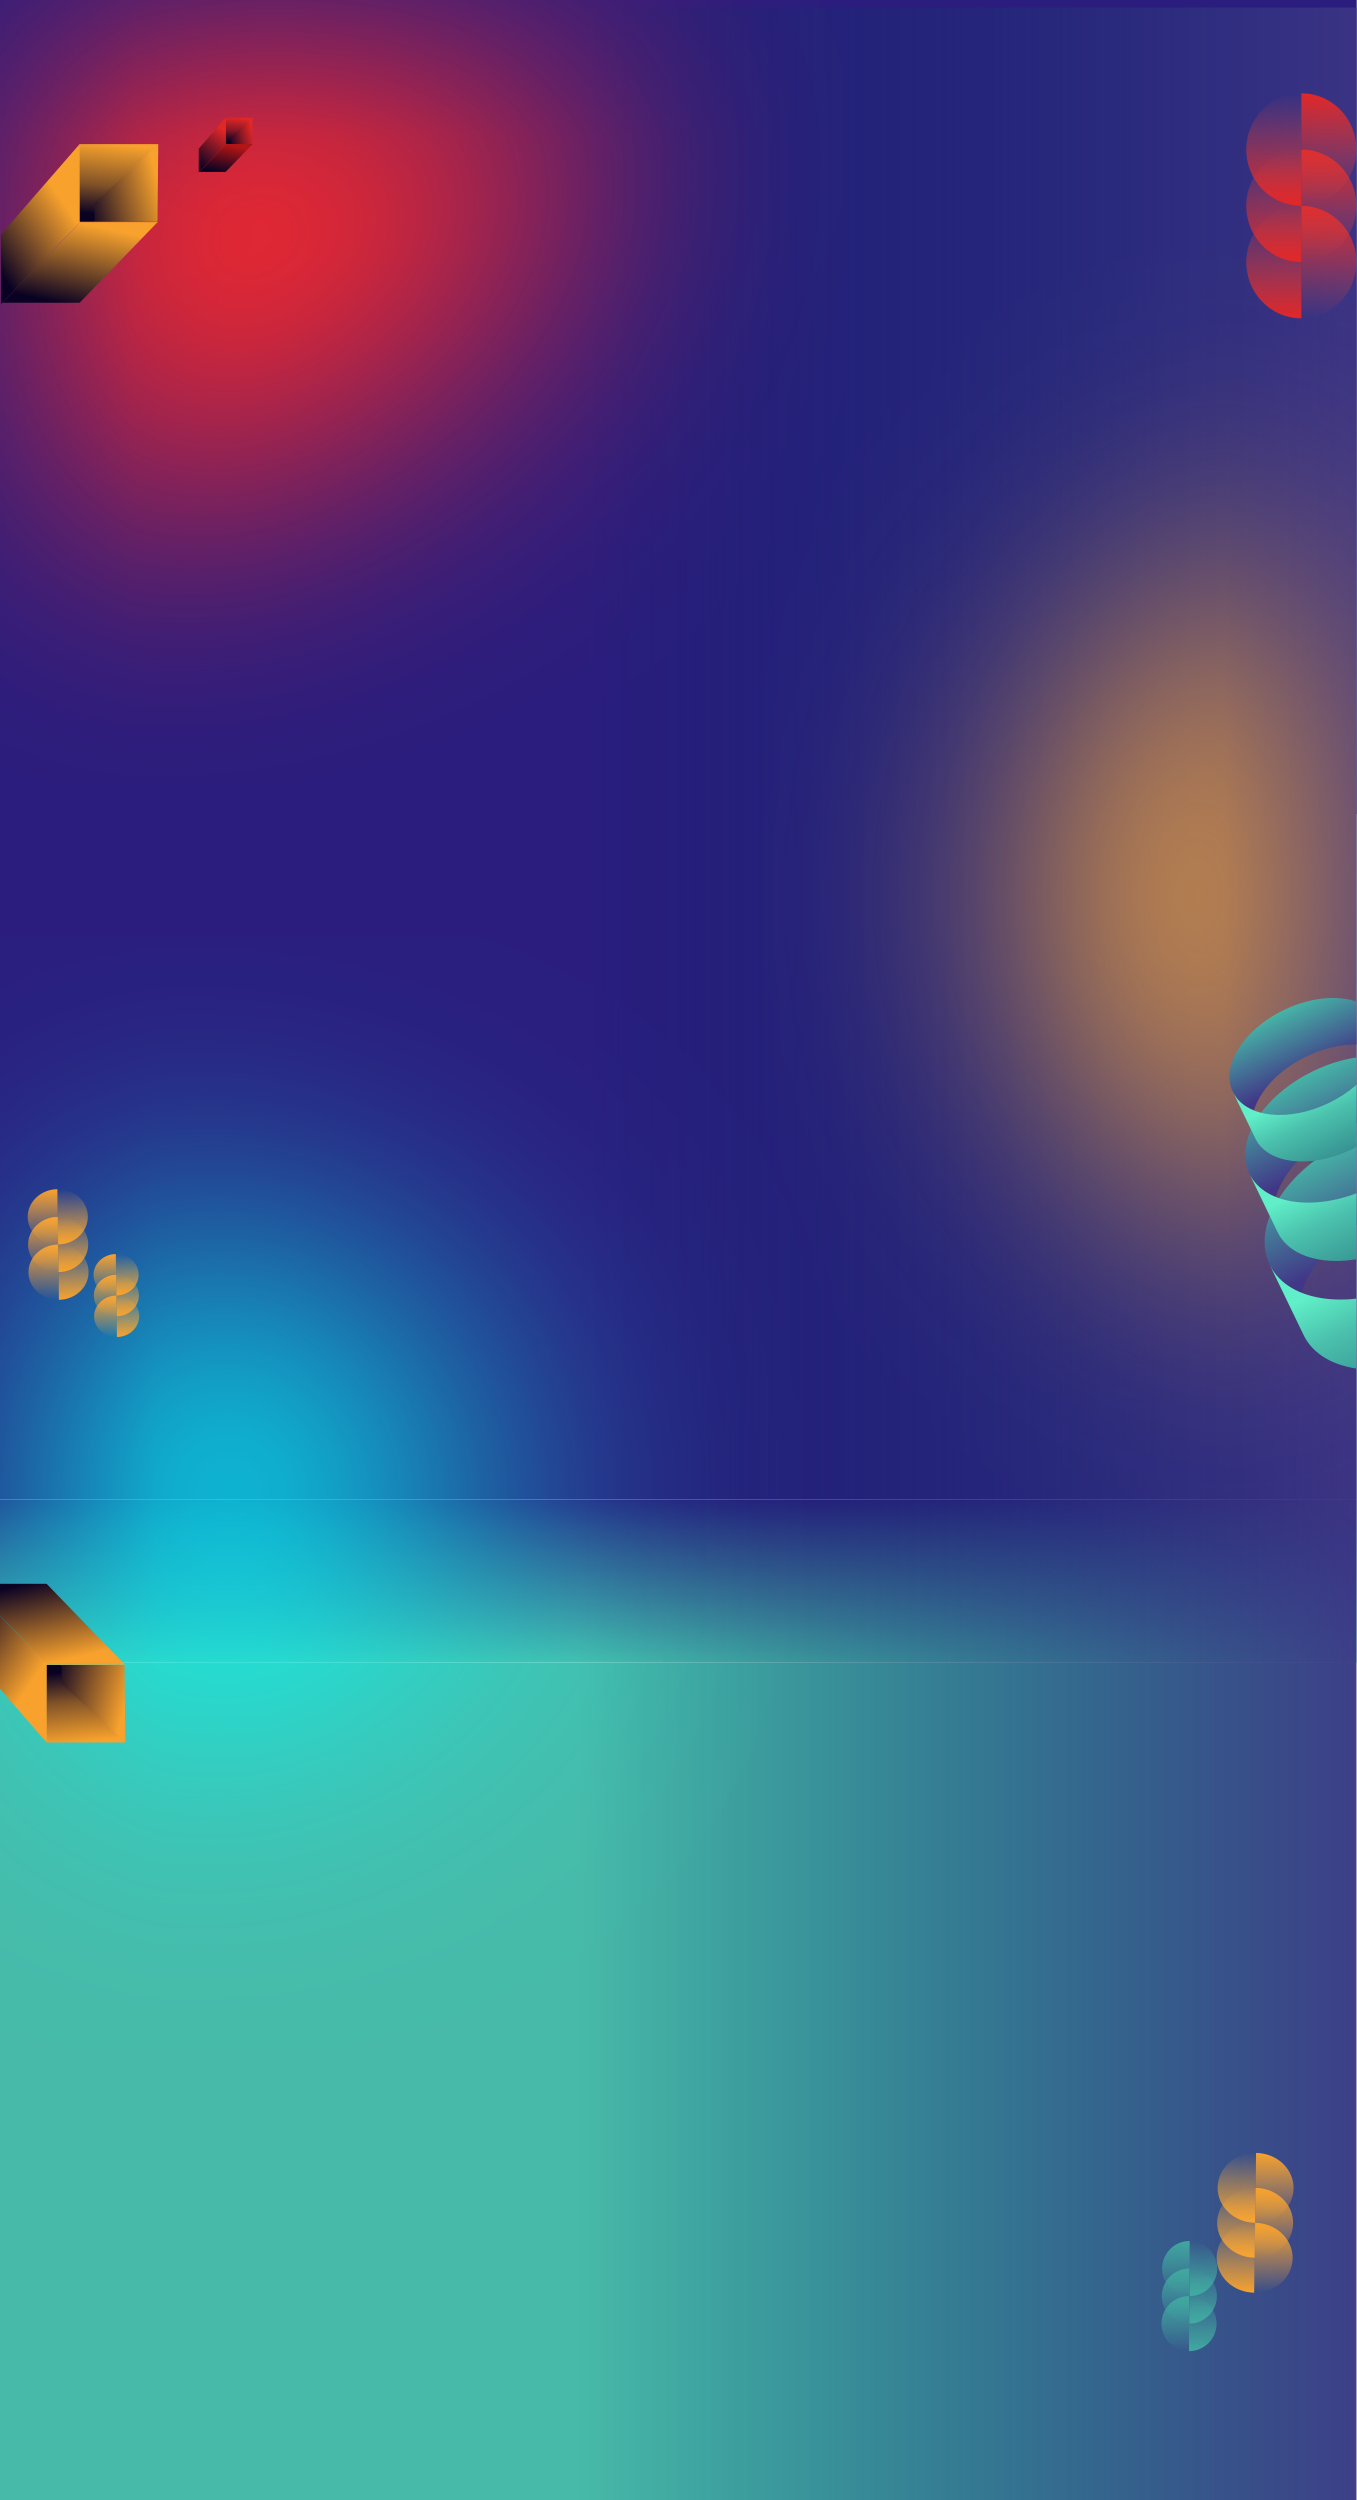
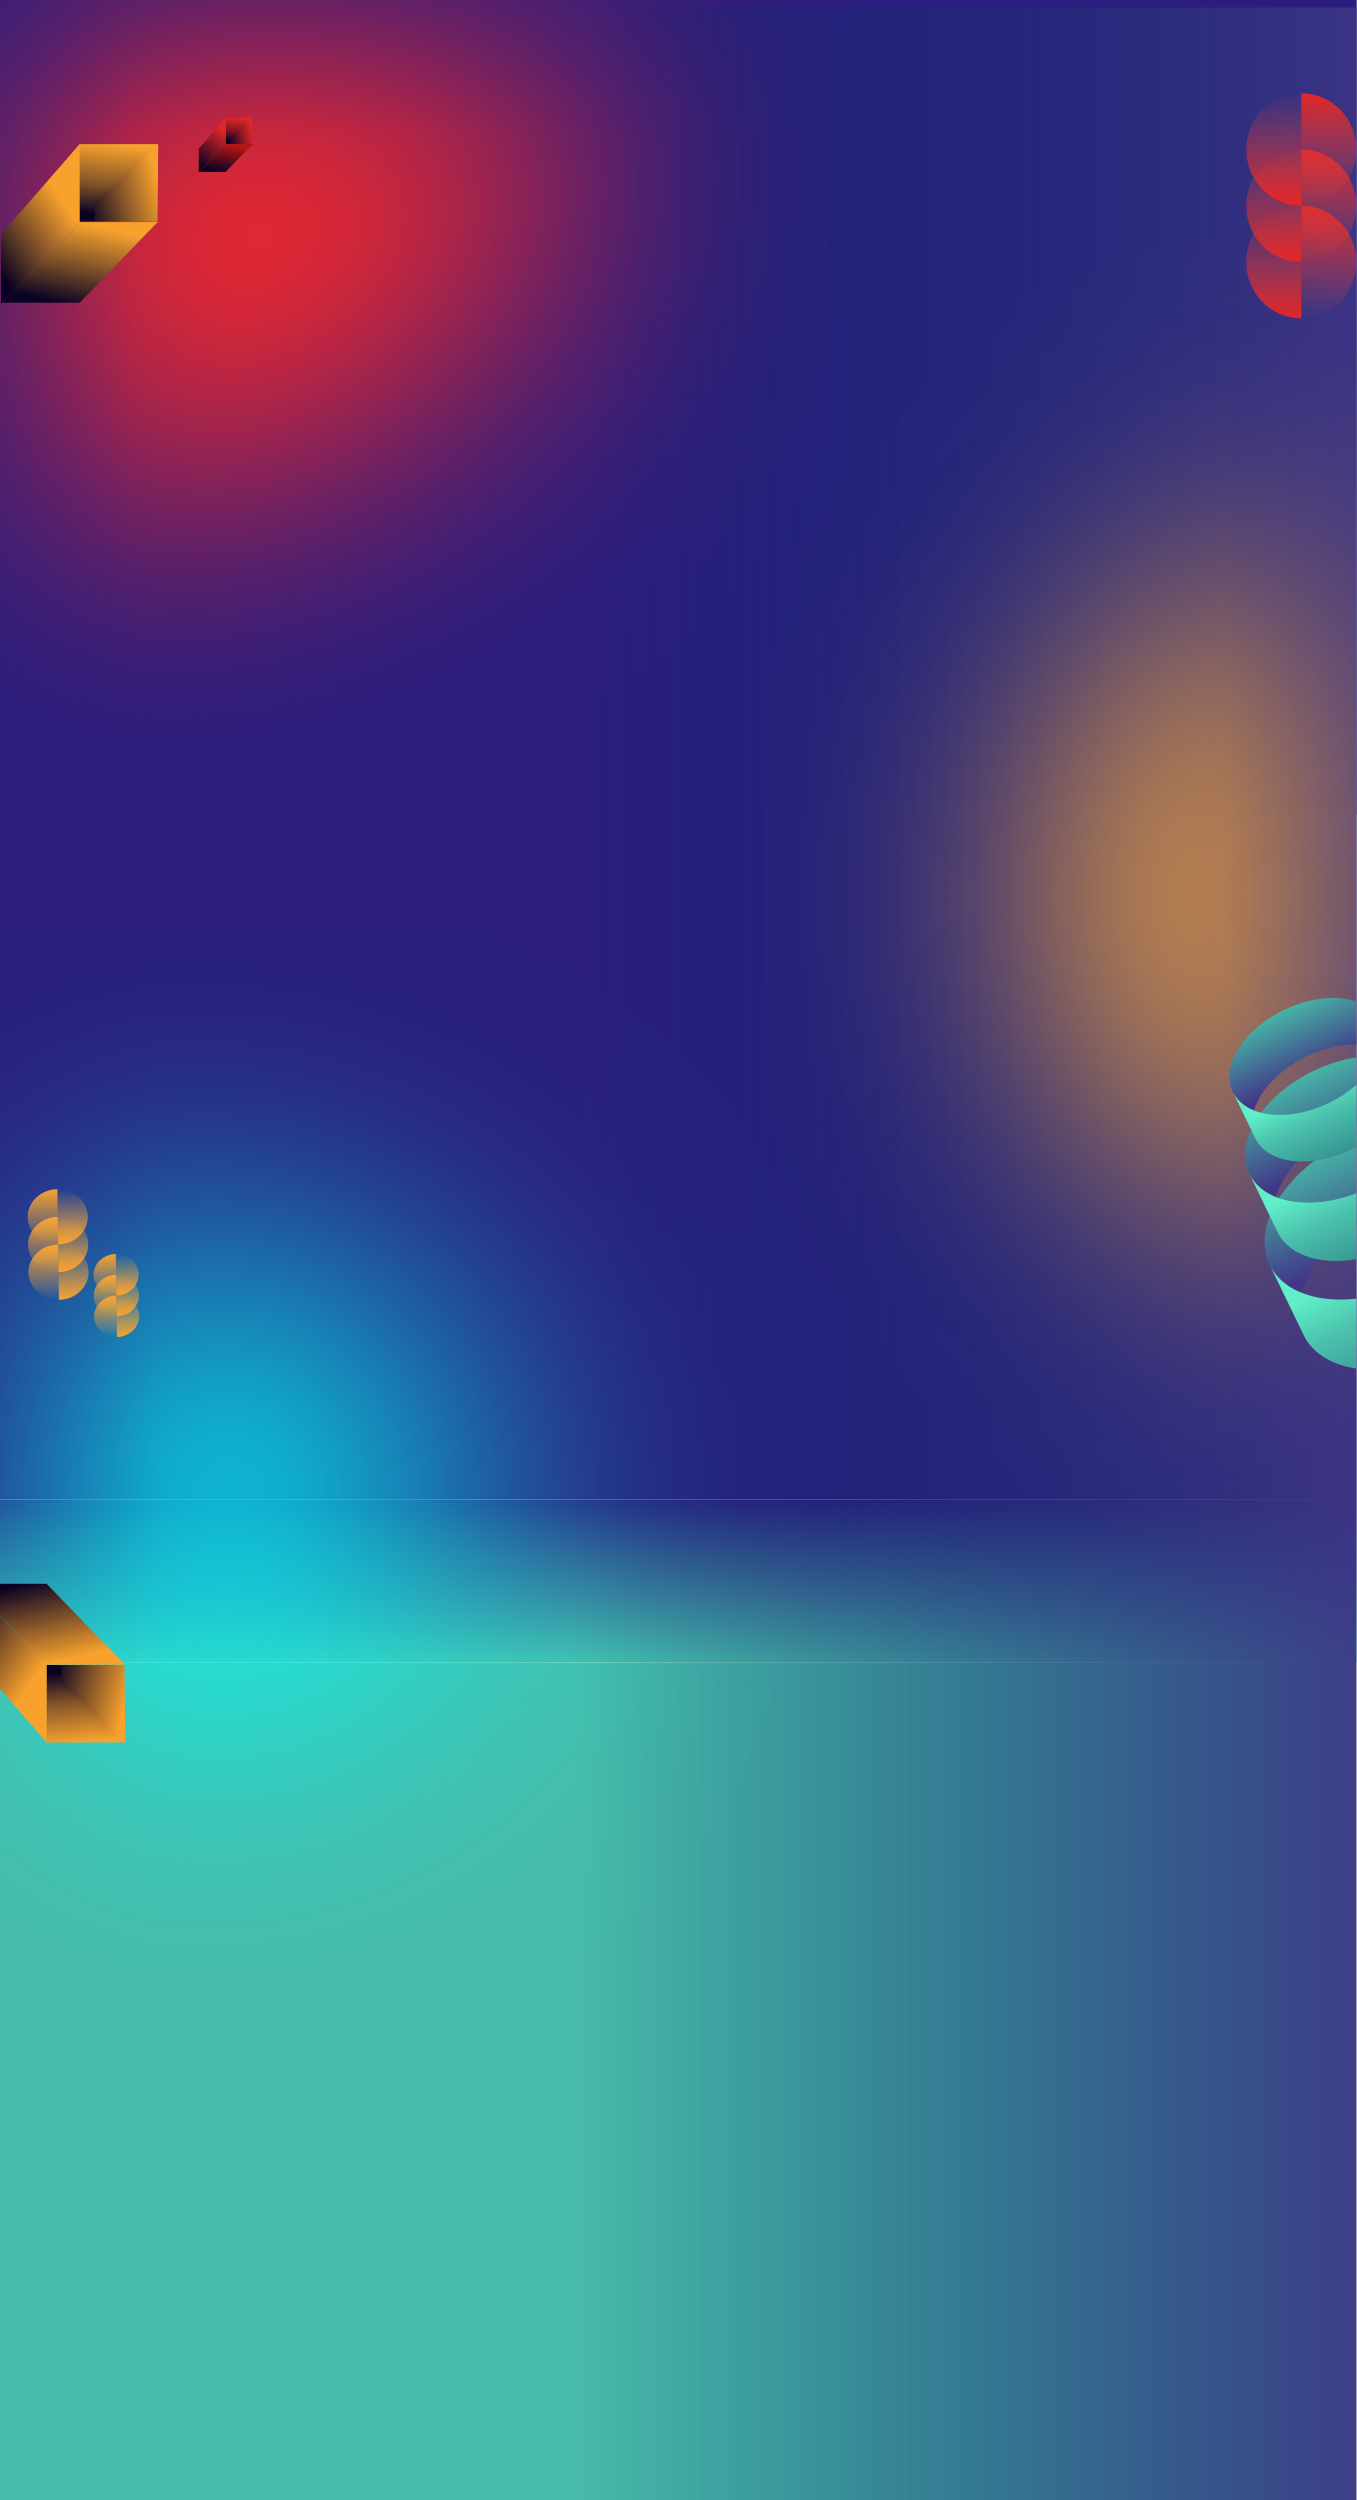
<svg xmlns="http://www.w3.org/2000/svg" width="1440" height="2654" viewBox="0 0 1440 2654" fill="none">
  <g clip-path="url(#clip0_1420_3231)">
    <rect width="1440" height="2654" fill="white" />
    <rect y="1592" width="1440" height="173" fill="url(#paint0_linear_1420_3231)" />
    <rect y="1765" width="1439" height="889" fill="#48BAA9" />
    <path d="M0 -3.8H1440V864.219H0V-3.8Z" fill="#2A1D7D" />
    <path d="M0 -7H1440V1592H0V-7Z" fill="#2A1D7D" />
    <rect y="8" width="1440" height="4148" fill="url(#paint1_linear_1420_3231)" />
    <g filter="url(#filter0_f_1420_3231)">
      <path d="M2102 949.792C2102 1179.65 1880.28 1366 1606.78 1366C1333.28 1366 1111.56 1179.65 1111.56 949.792C1111.56 719.929 1333.28 533.588 1606.78 533.588C1880.28 533.588 2102 719.929 2102 949.792Z" fill="#F8A738" />
    </g>
    <g filter="url(#filter1_f_1420_3231)">
      <ellipse cx="161.905" cy="1585.45" rx="338.319" ry="239.78" fill="#00FFFC" />
    </g>
    <g filter="url(#filter2_f_1420_3231)">
      <ellipse cx="83.853" cy="143.702" rx="513.853" ry="389.887" fill="#FA2929" />
    </g>
    <path d="M1381.5 337.999C1365.98 337.999 1351.1 331.704 1340.13 320.498C1329.16 309.293 1323 294.095 1323 278.249C1323 262.402 1329.17 247.205 1340.14 236C1351.11 224.795 1365.99 218.5 1381.5 218.5L1381.5 278.25L1381.5 337.999Z" fill="url(#paint2_linear_1420_3231)" />
    <path d="M1381.5 218.5C1397.01 218.501 1411.89 224.796 1422.86 236.001C1433.83 247.207 1440 262.404 1440 278.251C1440 294.097 1433.83 309.295 1422.86 320.5C1411.89 331.705 1397.01 337.999 1381.5 337.999L1381.5 278.25L1381.5 218.5Z" fill="url(#paint3_linear_1420_3231)" />
    <path d="M1381.5 278.25C1365.98 278.249 1351.1 271.954 1340.13 260.749C1329.16 249.543 1323 234.346 1323 218.499C1323 202.653 1329.17 187.455 1340.14 176.25C1351.11 165.045 1365.99 158.751 1381.5 158.751L1381.5 218.5L1381.5 278.25Z" fill="url(#paint4_linear_1420_3231)" />
    <path d="M1381.5 158.751C1397.01 158.751 1411.89 165.046 1422.86 176.252C1433.83 187.457 1440 202.655 1440 218.501C1440 234.348 1433.83 249.545 1422.86 260.75C1411.89 271.955 1397.01 278.25 1381.5 278.25L1381.5 218.5L1381.5 158.751Z" fill="url(#paint5_linear_1420_3231)" />
    <path d="M1381.5 218.5C1365.99 218.5 1351.11 212.205 1340.14 200.999C1329.17 189.794 1323 174.596 1323 158.75C1323 142.903 1329.17 127.706 1340.14 116.501C1351.11 105.296 1365.99 99.001 1381.5 99.001L1381.5 158.751L1381.5 218.5Z" fill="url(#paint6_linear_1420_3231)" />
    <path d="M1381.5 99.002C1397.02 99.002 1411.9 105.297 1422.87 116.503C1433.84 127.708 1440 142.906 1440 158.752C1440 174.599 1433.83 189.796 1422.86 201.001C1411.89 212.206 1397.01 218.501 1381.5 218.501L1381.5 158.751L1381.5 99.002Z" fill="url(#paint7_linear_1420_3231)" />
    <path d="M1381.67 1372.36C1366.35 1366.23 1354.46 1356.26 1347.9 1342.67C1328.02 1301.46 1364.69 1242.59 1429.8 1211.18C1494.91 1179.76 1563.81 1187.71 1583.69 1228.92C1590.25 1242.51 1590.65 1258.02 1585.92 1273.83C1554.77 1261.36 1509.43 1264.74 1465.8 1285.79C1422.16 1306.84 1391.3 1340.23 1381.67 1372.36Z" fill="url(#paint8_linear_1420_3231)" />
    <path d="M1501.79 1360.41C1436.68 1391.82 1367.78 1383.87 1347.9 1342.67L1383.9 1417.28C1403.78 1458.49 1472.68 1466.43 1537.79 1435.02C1602.9 1403.61 1639.57 1344.74 1619.69 1303.53L1583.69 1228.92C1603.57 1270.12 1566.9 1328.99 1501.79 1360.41Z" fill="url(#paint9_linear_1420_3231)" />
    <path d="M1354.39 1270.71C1341.68 1265.62 1331.81 1257.35 1326.37 1246.07C1309.88 1211.88 1340.3 1163.03 1394.33 1136.96C1448.36 1110.9 1505.53 1117.49 1522.03 1151.68C1527.47 1162.96 1527.8 1175.83 1523.87 1188.95C1498.03 1178.61 1460.41 1181.41 1424.2 1198.88C1387.99 1216.34 1362.38 1244.05 1354.39 1270.71Z" fill="url(#paint10_linear_1420_3231)" />
    <path d="M1454.07 1260.79C1400.04 1286.85 1342.87 1280.26 1326.37 1246.07L1356.24 1307.98C1372.74 1342.18 1429.91 1348.77 1483.94 1322.7C1537.97 1296.64 1568.39 1247.79 1551.9 1213.59L1522.03 1151.68C1538.52 1185.87 1508.1 1234.72 1454.07 1260.79Z" fill="url(#paint11_linear_1420_3231)" />
    <path d="M1331.16 1178.85C1321.02 1174.79 1313.15 1168.19 1308.81 1159.19C1295.65 1131.91 1319.92 1092.95 1363.02 1072.15C1406.12 1051.36 1451.73 1056.62 1464.89 1083.9C1469.23 1092.89 1469.5 1103.16 1466.36 1113.63C1445.75 1105.37 1415.73 1107.61 1386.85 1121.54C1357.96 1135.48 1337.53 1157.58 1331.16 1178.85Z" fill="url(#paint12_linear_1420_3231)" />
    <path d="M1410.67 1170.93C1367.57 1191.73 1321.97 1186.47 1308.81 1159.19L1332.64 1208.58C1345.79 1235.86 1391.4 1241.12 1434.5 1220.32C1477.6 1199.53 1501.87 1160.56 1488.71 1133.29L1464.89 1083.9C1478.05 1111.17 1453.77 1150.14 1410.67 1170.93Z" fill="url(#paint13_linear_1420_3231)" />
    <path d="M239.523 125L210.999 157.803V183L239.523 153.525V125Z" fill="url(#paint14_linear_1420_3231)" />
    <path d="M267.574 153.524H239.525L211.476 182.524H239.525L267.574 153.524Z" fill="url(#paint15_linear_1420_3231)" />
    <path d="M239.381 125H268.049L244.828 153.095H239.381V125Z" fill="url(#paint16_linear_1420_3231)" />
    <path d="M268.049 125L267.762 153.095H244.971V146.358L268.049 125Z" fill="url(#paint17_linear_1420_3231)" />
    <path d="M267.762 153.382H239.38" stroke="url(#paint18_linear_1420_3231)" />
    <path d="M239.381 154.476V125.951" stroke="url(#paint19_linear_1420_3231)" />
    <path d="M84.502 153L0.999 249.028V322.789L84.502 236.503V153Z" fill="url(#paint20_linear_1420_3231)" />
    <path d="M166.613 236.503H84.502L2.391 321.398H84.502L166.613 236.503Z" fill="url(#paint21_linear_1420_3231)" />
    <path d="M84.083 153H168.006L100.029 235.244H84.083V153Z" fill="url(#paint22_linear_1420_3231)" />
    <path d="M168.006 153L167.167 235.244H100.448V215.522L168.006 153Z" fill="url(#paint23_linear_1420_3231)" />
    <path d="M167.166 236.084H84.083" stroke="url(#paint24_linear_1420_3231)" />
    <path d="M84.084 239.286V155.012" stroke="url(#paint25_linear_1420_3231)" />
    <path d="M49.502 1849.79L-34.001 1753.76V1680L49.502 1766.29V1849.79Z" fill="url(#paint26_linear_1420_3231)" />
    <path d="M131.613 1766.29H49.502L-32.609 1681.39H49.502L131.613 1766.29Z" fill="url(#paint27_linear_1420_3231)" />
    <path d="M49.083 1849.79H133.006L65.028 1767.55H49.083V1849.79Z" fill="url(#paint28_linear_1420_3231)" />
    <path d="M133.006 1849.79L132.167 1767.55H65.448V1787.27L133.006 1849.79Z" fill="url(#paint29_linear_1420_3231)" />
    <path d="M132.166 1766.71H49.083" stroke="url(#paint30_linear_1420_3231)" />
    <path d="M49.084 1763.5L49.084 1847.78" stroke="url(#paint31_linear_1420_3231)" />
    <path d="M62.517 1379.88C70.984 1379.76 79.062 1376.56 84.975 1370.98C90.888 1365.39 94.152 1357.87 94.047 1350.09C93.943 1342.3 90.48 1334.88 84.419 1329.45C78.358 1324.02 70.197 1321.04 61.73 1321.15L62.124 1350.52L62.517 1379.88Z" fill="url(#paint32_linear_1420_3231)" />
    <path d="M61.731 1321.15C53.264 1321.27 45.186 1324.47 39.273 1330.06C33.36 1335.64 30.096 1343.16 30.201 1350.94C30.305 1358.73 33.768 1366.15 39.829 1371.58C45.89 1377.01 54.051 1379.99 62.518 1379.88L62.124 1350.52L61.731 1321.15Z" fill="url(#paint33_linear_1420_3231)" />
    <path d="M62.115 1350.52C70.582 1350.4 78.66 1347.2 84.573 1341.61C90.486 1336.03 93.749 1328.51 93.645 1320.73C93.541 1312.94 90.077 1305.51 84.017 1300.09C77.956 1294.66 69.795 1291.68 61.328 1291.79L61.721 1321.15L62.115 1350.52Z" fill="url(#paint34_linear_1420_3231)" />
    <path d="M61.328 1291.79C52.862 1291.9 44.783 1295.11 38.87 1300.69C32.957 1306.28 29.694 1313.79 29.798 1321.58C29.903 1329.37 33.366 1336.79 39.427 1342.22C45.487 1347.64 53.649 1350.63 62.115 1350.52L61.722 1321.15L61.328 1291.79Z" fill="url(#paint35_linear_1420_3231)" />
    <path d="M61.711 1321.15C70.177 1321.04 78.256 1317.84 84.169 1312.25C90.082 1306.66 93.345 1299.15 93.241 1291.36C93.136 1283.58 89.673 1276.15 83.612 1270.73C77.552 1265.3 69.39 1262.31 60.924 1262.43L61.317 1291.79L61.711 1321.15Z" fill="url(#paint36_linear_1420_3231)" />
    <path d="M60.922 1262.43C52.456 1262.54 44.377 1265.74 38.464 1271.33C32.551 1276.92 29.288 1284.43 29.392 1292.22C29.496 1300.01 32.96 1307.43 39.02 1312.86C45.081 1318.28 53.242 1321.27 61.709 1321.15L61.316 1291.79L60.922 1262.43Z" fill="url(#paint37_linear_1420_3231)" />
    <path d="M124.13 1419.38C130.478 1419.29 136.535 1416.89 140.969 1412.7C145.402 1408.52 147.849 1402.88 147.77 1397.04C147.692 1391.21 145.095 1385.64 140.551 1381.57C136.007 1377.5 129.888 1375.26 123.54 1375.35L123.835 1397.36L124.13 1419.38Z" fill="url(#paint38_linear_1420_3231)" />
    <path d="M123.542 1375.35C117.194 1375.44 111.137 1377.84 106.703 1382.02C102.27 1386.21 99.823 1391.85 99.902 1397.69C99.98 1403.52 102.577 1409.09 107.121 1413.16C111.665 1417.23 117.784 1419.46 124.131 1419.38L123.836 1397.36L123.542 1375.35Z" fill="url(#paint39_linear_1420_3231)" />
    <path d="M123.83 1397.36C130.178 1397.28 136.234 1394.88 140.668 1390.69C145.101 1386.5 147.548 1380.87 147.47 1375.03C147.391 1369.19 144.795 1363.62 140.251 1359.56C135.707 1355.49 129.588 1353.25 123.24 1353.34L123.535 1375.35L123.83 1397.36Z" fill="url(#paint40_linear_1420_3231)" />
    <path d="M123.239 1353.34C116.891 1353.42 110.834 1355.82 106.401 1360.01C101.967 1364.2 99.521 1369.83 99.599 1375.67C99.677 1381.51 102.274 1387.08 106.818 1391.14C111.362 1395.21 117.481 1397.45 123.829 1397.36L123.534 1375.35L123.239 1353.34Z" fill="url(#paint41_linear_1420_3231)" />
    <path d="M123.525 1375.35C129.873 1375.27 135.93 1372.86 140.363 1368.68C144.796 1364.49 147.243 1358.85 147.165 1353.01C147.087 1347.18 144.49 1341.61 139.946 1337.54C135.402 1333.47 129.283 1331.24 122.935 1331.32L123.23 1353.34L123.525 1375.35Z" fill="url(#paint42_linear_1420_3231)" />
    <path d="M122.936 1331.32C116.588 1331.41 110.531 1333.81 106.098 1338C101.665 1342.18 99.218 1347.82 99.296 1353.66C99.374 1359.49 101.971 1365.06 106.515 1369.13C111.059 1373.2 117.178 1375.44 123.526 1375.35L123.231 1353.34L122.936 1331.32Z" fill="url(#paint43_linear_1420_3231)" />
    <g filter="url(#filter3_f_1420_3231)">
      <ellipse cx="325" cy="3378.1" rx="511" ry="405.082" fill="#FA2929" />
    </g>
    <g filter="url(#filter4_f_1420_3231)">
      <ellipse cx="1300.5" cy="3360.37" rx="618.5" ry="508.376" fill="#F8A738" />
    </g>
-     <path d="M1262.95 2437.5C1270.7 2437.5 1278.14 2434.42 1283.63 2428.93C1289.12 2423.45 1292.2 2416.01 1292.2 2408.25C1292.2 2400.49 1289.12 2393.05 1283.63 2387.57C1278.14 2382.08 1270.7 2379 1262.95 2379L1262.95 2408.25V2437.5Z" fill="url(#paint44_linear_1420_3231)" />
-     <path d="M1262.95 2379C1255.19 2379 1247.75 2382.08 1242.26 2387.57C1236.78 2393.05 1233.7 2400.49 1233.7 2408.25C1233.7 2416.01 1236.78 2423.45 1242.26 2428.93C1247.75 2434.42 1255.19 2437.5 1262.95 2437.5L1262.95 2408.25V2379Z" fill="url(#paint45_linear_1420_3231)" />
-     <path d="M1262.6 2466.75C1270.36 2466.75 1277.8 2463.67 1283.28 2458.18C1288.77 2452.7 1291.85 2445.26 1291.85 2437.5C1291.85 2429.74 1288.77 2422.3 1283.28 2416.82C1277.8 2411.33 1270.36 2408.25 1262.6 2408.25L1262.6 2437.5V2466.75Z" fill="url(#paint46_linear_1420_3231)" />
-     <path d="M1262.6 2408.25C1254.84 2408.25 1247.4 2411.33 1241.91 2416.82C1236.43 2422.3 1233.35 2429.74 1233.35 2437.5C1233.35 2445.26 1236.43 2452.7 1241.91 2458.18C1247.4 2463.67 1254.84 2466.75 1262.6 2466.75L1262.6 2437.5V2408.25Z" fill="url(#paint47_linear_1420_3231)" />
-     <path d="M1262.25 2496C1270.01 2496 1277.45 2492.92 1282.93 2487.43C1288.42 2481.95 1291.5 2474.51 1291.5 2466.75C1291.5 2458.99 1288.42 2451.55 1282.93 2446.07C1277.45 2440.58 1270.01 2437.5 1262.25 2437.5L1262.25 2466.75V2496Z" fill="url(#paint48_linear_1420_3231)" />
-     <path d="M1262.25 2437.5C1254.49 2437.5 1247.05 2440.58 1241.57 2446.07C1236.08 2451.55 1233 2458.99 1233 2466.75C1233 2474.51 1236.08 2481.95 1241.57 2487.43C1247.05 2492.92 1254.49 2496 1262.25 2496L1262.25 2466.75V2437.5Z" fill="url(#paint49_linear_1420_3231)" />
-     <path d="M1333.45 2285.54C1344.14 2285.68 1354.35 2289.73 1361.82 2296.79C1369.29 2303.85 1373.41 2313.34 1373.28 2323.18C1373.15 2333.02 1368.77 2342.4 1361.12 2349.25C1353.46 2356.11 1343.15 2359.88 1332.45 2359.74L1332.95 2322.64L1333.45 2285.54Z" fill="url(#paint50_linear_1420_3231)" />
-     <path d="M1332.45 2359.74C1321.76 2359.59 1311.55 2355.55 1304.08 2348.49C1296.61 2341.43 1292.49 2331.94 1292.62 2322.1C1292.75 2312.26 1297.13 2302.88 1304.78 2296.02C1312.44 2289.17 1322.75 2285.4 1333.45 2285.54L1332.95 2322.64L1332.45 2359.74Z" fill="url(#paint51_linear_1420_3231)" />
-     <path d="M1332.94 2322.64C1343.64 2322.78 1353.84 2326.83 1361.31 2333.89C1368.78 2340.94 1372.91 2350.44 1372.77 2360.28C1372.64 2370.11 1368.27 2379.49 1360.61 2386.35C1352.95 2393.2 1342.64 2396.98 1331.94 2396.83L1332.44 2359.74L1332.94 2322.64Z" fill="url(#paint52_linear_1420_3231)" />
-     <path d="M1331.94 2396.83C1321.25 2396.69 1311.04 2392.64 1303.57 2385.58C1296.1 2378.53 1291.98 2369.03 1292.11 2359.19C1292.24 2349.36 1296.62 2339.98 1304.27 2333.12C1311.93 2326.27 1322.24 2322.49 1332.94 2322.64L1332.44 2359.74L1331.94 2396.83Z" fill="url(#paint53_linear_1420_3231)" />
-     <path d="M1332.43 2359.73C1343.12 2359.88 1353.33 2363.92 1360.8 2370.98C1368.27 2378.04 1372.39 2387.53 1372.26 2397.37C1372.13 2407.21 1367.76 2416.59 1360.1 2423.45C1352.44 2430.3 1342.13 2434.07 1331.43 2433.93L1331.93 2396.83L1332.43 2359.73Z" fill="url(#paint54_linear_1420_3231)" />
-     <path d="M1331.43 2433.93C1320.74 2433.79 1310.53 2429.74 1303.06 2422.68C1295.59 2415.62 1291.46 2406.13 1291.6 2396.29C1291.73 2386.45 1296.1 2377.07 1303.76 2370.22C1311.42 2363.36 1321.73 2359.59 1332.43 2359.73L1331.93 2396.83L1331.43 2433.93Z" fill="url(#paint55_linear_1420_3231)" />
  </g>
  <defs>
    <filter id="filter0_f_1420_3231" x="811.559" y="233.588" width="1590.44" height="1432.41" filterUnits="userSpaceOnUse" color-interpolation-filters="sRGB">
      <feFlood flood-opacity="0" result="BackgroundImageFix" />
      <feBlend mode="normal" in="SourceGraphic" in2="BackgroundImageFix" result="shape" />
      <feGaussianBlur stdDeviation="150" result="effect1_foregroundBlur_1420_3231" />
    </filter>
    <filter id="filter1_f_1420_3231" x="-526.414" y="995.67" width="1376.64" height="1179.56" filterUnits="userSpaceOnUse" color-interpolation-filters="sRGB">
      <feFlood flood-opacity="0" result="BackgroundImageFix" />
      <feBlend mode="normal" in="SourceGraphic" in2="BackgroundImageFix" result="shape" />
      <feGaussianBlur stdDeviation="175" result="effect1_foregroundBlur_1420_3231" />
    </filter>
    <filter id="filter2_f_1420_3231" x="-730" y="-546.185" width="1627.71" height="1379.77" filterUnits="userSpaceOnUse" color-interpolation-filters="sRGB">
      <feFlood flood-opacity="0" result="BackgroundImageFix" />
      <feBlend mode="normal" in="SourceGraphic" in2="BackgroundImageFix" result="shape" />
      <feGaussianBlur stdDeviation="150" result="effect1_foregroundBlur_1420_3231" />
    </filter>
    <filter id="filter3_f_1420_3231" x="-686" y="2473.02" width="2022" height="1810.16" filterUnits="userSpaceOnUse" color-interpolation-filters="sRGB">
      <feFlood flood-opacity="0" result="BackgroundImageFix" />
      <feBlend mode="normal" in="SourceGraphic" in2="BackgroundImageFix" result="shape" />
      <feGaussianBlur stdDeviation="250" result="effect1_foregroundBlur_1420_3231" />
    </filter>
    <filter id="filter4_f_1420_3231" x="82" y="2252" width="2437" height="2216.75" filterUnits="userSpaceOnUse" color-interpolation-filters="sRGB">
      <feFlood flood-opacity="0" result="BackgroundImageFix" />
      <feBlend mode="normal" in="SourceGraphic" in2="BackgroundImageFix" result="shape" />
      <feGaussianBlur stdDeviation="300" result="effect1_foregroundBlur_1420_3231" />
    </filter>
    <linearGradient id="paint0_linear_1420_3231" x1="720" y1="1592" x2="720" y2="1765" gradientUnits="userSpaceOnUse">
      <stop stop-color="#2A1D7D" />
      <stop offset="1" stop-color="#48BAA9" />
    </linearGradient>
    <linearGradient id="paint1_linear_1420_3231" x1="614.4" y1="2082" x2="1507.2" y2="2082" gradientUnits="userSpaceOnUse">
      <stop stop-color="#00296B" stop-opacity="0" />
      <stop offset="1" stop-color="#413687" />
    </linearGradient>
    <linearGradient id="paint2_linear_1420_3231" x1="1381.5" y1="218.5" x2="1381.5" y2="337.999" gradientUnits="userSpaceOnUse">
      <stop stop-color="#D44747" stop-opacity="0" />
      <stop offset="1" stop-color="#E22727" />
    </linearGradient>
    <linearGradient id="paint3_linear_1420_3231" x1="1381.5" y1="337.999" x2="1381.5" y2="218.5" gradientUnits="userSpaceOnUse">
      <stop stop-color="#D44747" stop-opacity="0" />
      <stop offset="1" stop-color="#E22727" />
    </linearGradient>
    <linearGradient id="paint4_linear_1420_3231" x1="1381.5" y1="158.751" x2="1381.5" y2="278.25" gradientUnits="userSpaceOnUse">
      <stop stop-color="#D44747" stop-opacity="0" />
      <stop offset="1" stop-color="#E22727" />
    </linearGradient>
    <linearGradient id="paint5_linear_1420_3231" x1="1381.5" y1="278.25" x2="1381.5" y2="158.751" gradientUnits="userSpaceOnUse">
      <stop stop-color="#D44747" stop-opacity="0" />
      <stop offset="1" stop-color="#E22727" />
    </linearGradient>
    <linearGradient id="paint6_linear_1420_3231" x1="1381.5" y1="99.001" x2="1381.5" y2="218.5" gradientUnits="userSpaceOnUse">
      <stop stop-color="#D44747" stop-opacity="0" />
      <stop offset="1" stop-color="#E22727" />
    </linearGradient>
    <linearGradient id="paint7_linear_1420_3231" x1="1381.5" y1="218.501" x2="1381.5" y2="99.002" gradientUnits="userSpaceOnUse">
      <stop stop-color="#D44747" stop-opacity="0" />
      <stop offset="1" stop-color="#E22727" />
    </linearGradient>
    <linearGradient id="paint8_linear_1420_3231" x1="1429.8" y1="1211.18" x2="1479.29" y2="1313.77" gradientUnits="userSpaceOnUse">
      <stop stop-color="#46B4A6" />
      <stop offset="1" stop-color="#413687" />
    </linearGradient>
    <linearGradient id="paint9_linear_1420_3231" x1="1486.79" y1="1329.32" x2="1537.79" y2="1435.02" gradientUnits="userSpaceOnUse">
      <stop stop-color="#60EFC8" />
      <stop offset="0.42" stop-color="#4BC1AD" />
      <stop offset="1" stop-color="#379392" />
    </linearGradient>
    <linearGradient id="paint10_linear_1420_3231" x1="1394.33" y1="1136.96" x2="1435.4" y2="1222.09" gradientUnits="userSpaceOnUse">
      <stop stop-color="#46B4A6" />
      <stop offset="1" stop-color="#413687" />
    </linearGradient>
    <linearGradient id="paint11_linear_1420_3231" x1="1441.62" y1="1234.99" x2="1483.94" y2="1322.7" gradientUnits="userSpaceOnUse">
      <stop stop-color="#60EFC8" />
      <stop offset="0.42" stop-color="#4BC1AD" />
      <stop offset="1" stop-color="#379392" />
    </linearGradient>
    <linearGradient id="paint12_linear_1420_3231" x1="1363.02" y1="1072.15" x2="1395.78" y2="1140.07" gradientUnits="userSpaceOnUse">
      <stop stop-color="#46B4A6" />
      <stop offset="1" stop-color="#413687" />
    </linearGradient>
    <linearGradient id="paint13_linear_1420_3231" x1="1400.75" y1="1150.35" x2="1434.5" y2="1220.32" gradientUnits="userSpaceOnUse">
      <stop stop-color="#60EFC8" />
      <stop offset="0.42" stop-color="#4BC1AD" />
      <stop offset="1" stop-color="#379392" />
    </linearGradient>
    <linearGradient id="paint14_linear_1420_3231" x1="239.523" y1="139.738" x2="210.999" y2="175.869" gradientUnits="userSpaceOnUse">
      <stop stop-color="#E22727" />
      <stop offset="1" stop-color="#0A0223" />
    </linearGradient>
    <linearGradient id="paint15_linear_1420_3231" x1="240" y1="153.524" x2="233.345" y2="183" gradientUnits="userSpaceOnUse">
      <stop stop-color="#B21515" />
      <stop offset="1" stop-color="#0A0223" />
    </linearGradient>
    <linearGradient id="paint16_linear_1420_3231" x1="251.278" y1="125" x2="248.51" y2="150.718" gradientUnits="userSpaceOnUse">
      <stop stop-color="#E22727" />
      <stop offset="0.529" stop-color="#871725" />
      <stop offset="1" stop-color="#0A0223" />
    </linearGradient>
    <linearGradient id="paint17_linear_1420_3231" x1="267.762" y1="137.757" x2="240.603" y2="145.419" gradientUnits="userSpaceOnUse">
      <stop stop-color="#E22727" />
      <stop offset="0.425" stop-color="#8F1925" />
      <stop offset="1" stop-color="#0A0223" />
    </linearGradient>
    <linearGradient id="paint18_linear_1420_3231" x1="268.048" y1="153.532" x2="239.524" y2="153.532" gradientUnits="userSpaceOnUse">
      <stop stop-color="#AA1416" />
      <stop offset="0.29" stop-color="#B21515" />
      <stop offset="1" stop-color="#B21515" />
    </linearGradient>
    <linearGradient id="paint19_linear_1420_3231" x1="239.532" y1="126.426" x2="239.08" y2="154.476" gradientUnits="userSpaceOnUse">
      <stop stop-color="#E22727" />
      <stop offset="0.507" stop-color="#D92627" />
      <stop offset="1" stop-color="#B21515" />
    </linearGradient>
    <linearGradient id="paint20_linear_1420_3231" x1="81.484" y1="235.497" x2="0.999" y2="290.83" gradientUnits="userSpaceOnUse">
      <stop stop-color="#F8A22D" />
      <stop offset="1" stop-color="#0A0223" />
    </linearGradient>
    <linearGradient id="paint21_linear_1420_3231" x1="85.894" y1="236.503" x2="66.41" y2="322.789" gradientUnits="userSpaceOnUse">
      <stop stop-color="#F8A22D" />
      <stop offset="1" stop-color="#0A0223" />
    </linearGradient>
    <linearGradient id="paint22_linear_1420_3231" x1="118.911" y1="153" x2="110.806" y2="228.288" gradientUnits="userSpaceOnUse">
      <stop stop-color="#F8A22D" />
      <stop offset="0.586" stop-color="#805228" />
      <stop offset="1" stop-color="#0A0223" />
    </linearGradient>
    <linearGradient id="paint23_linear_1420_3231" x1="167.167" y1="190.346" x2="87.659" y2="212.775" gradientUnits="userSpaceOnUse">
      <stop stop-color="#F8A22D" />
      <stop offset="0.529" stop-color="#7E5028" />
      <stop offset="1" stop-color="#0A0223" />
    </linearGradient>
    <linearGradient id="paint24_linear_1420_3231" x1="168.005" y1="236.235" x2="84.502" y2="236.235" gradientUnits="userSpaceOnUse">
      <stop stop-color="#F8A22D" />
      <stop offset="1" stop-color="#F8A22D" />
    </linearGradient>
    <linearGradient id="paint25_linear_1420_3231" x1="84.235" y1="157.175" x2="80.368" y2="239.127" gradientUnits="userSpaceOnUse">
      <stop stop-color="#F8A22D" />
      <stop offset="0.477" stop-color="#F19D2D" />
      <stop offset="1" stop-color="#F8A22D" />
      <stop offset="1" stop-color="#F8A22D" />
    </linearGradient>
    <linearGradient id="paint26_linear_1420_3231" x1="46.484" y1="1767.29" x2="-34.001" y2="1711.96" gradientUnits="userSpaceOnUse">
      <stop stop-color="#F8A22D" />
      <stop offset="1" stop-color="#0A0223" />
    </linearGradient>
    <linearGradient id="paint27_linear_1420_3231" x1="50.894" y1="1766.29" x2="31.41" y2="1680" gradientUnits="userSpaceOnUse">
      <stop stop-color="#F8A22D" />
      <stop offset="1" stop-color="#0A0223" />
    </linearGradient>
    <linearGradient id="paint28_linear_1420_3231" x1="83.911" y1="1849.79" x2="75.806" y2="1774.5" gradientUnits="userSpaceOnUse">
      <stop stop-color="#F8A22D" />
      <stop offset="0.586" stop-color="#805228" />
      <stop offset="1" stop-color="#0A0223" />
    </linearGradient>
    <linearGradient id="paint29_linear_1420_3231" x1="132.167" y1="1812.44" x2="52.66" y2="1790.01" gradientUnits="userSpaceOnUse">
      <stop stop-color="#F8A22D" />
      <stop offset="0.529" stop-color="#7E5028" />
      <stop offset="1" stop-color="#0A0223" />
    </linearGradient>
    <linearGradient id="paint30_linear_1420_3231" x1="133.005" y1="1766.55" x2="49.502" y2="1766.55" gradientUnits="userSpaceOnUse">
      <stop stop-color="#F8A22D" />
      <stop offset="1" stop-color="#F8A22D" />
    </linearGradient>
    <linearGradient id="paint31_linear_1420_3231" x1="49.235" y1="1845.61" x2="45.368" y2="1763.66" gradientUnits="userSpaceOnUse">
      <stop stop-color="#F8A22D" />
      <stop offset="0.477" stop-color="#F19D2D" />
      <stop offset="1" stop-color="#F8A22D" />
      <stop offset="1" stop-color="#F8A22D" />
    </linearGradient>
    <linearGradient id="paint32_linear_1420_3231" x1="61.73" y1="1321.15" x2="62.517" y2="1379.88" gradientUnits="userSpaceOnUse">
      <stop stop-color="#FBAB3D" stop-opacity="0" />
      <stop offset="1" stop-color="#F8A22D" />
    </linearGradient>
    <linearGradient id="paint33_linear_1420_3231" x1="62.518" y1="1379.88" x2="61.731" y2="1321.15" gradientUnits="userSpaceOnUse">
      <stop stop-color="#FBAB3D" stop-opacity="0" />
      <stop offset="1" stop-color="#F8A22D" />
    </linearGradient>
    <linearGradient id="paint34_linear_1420_3231" x1="61.328" y1="1291.79" x2="62.115" y2="1350.52" gradientUnits="userSpaceOnUse">
      <stop stop-color="#FBAB3D" stop-opacity="0" />
      <stop offset="1" stop-color="#F8A22D" />
    </linearGradient>
    <linearGradient id="paint35_linear_1420_3231" x1="62.115" y1="1350.52" x2="61.328" y2="1291.79" gradientUnits="userSpaceOnUse">
      <stop stop-color="#FBAB3D" stop-opacity="0" />
      <stop offset="1" stop-color="#F8A22D" />
    </linearGradient>
    <linearGradient id="paint36_linear_1420_3231" x1="60.924" y1="1262.43" x2="61.711" y2="1321.15" gradientUnits="userSpaceOnUse">
      <stop stop-color="#FBAB3D" stop-opacity="0" />
      <stop offset="1" stop-color="#F8A22D" />
    </linearGradient>
    <linearGradient id="paint37_linear_1420_3231" x1="61.709" y1="1321.15" x2="60.922" y2="1262.43" gradientUnits="userSpaceOnUse">
      <stop stop-color="#FBAB3D" stop-opacity="0" />
      <stop offset="1" stop-color="#F8A22D" />
    </linearGradient>
    <linearGradient id="paint38_linear_1420_3231" x1="123.54" y1="1375.35" x2="124.13" y2="1419.38" gradientUnits="userSpaceOnUse">
      <stop stop-color="#FBAB3D" stop-opacity="0" />
      <stop offset="1" stop-color="#F8A22D" />
    </linearGradient>
    <linearGradient id="paint39_linear_1420_3231" x1="124.131" y1="1419.38" x2="123.542" y2="1375.35" gradientUnits="userSpaceOnUse">
      <stop stop-color="#FBAB3D" stop-opacity="0" />
      <stop offset="1" stop-color="#F8A22D" />
    </linearGradient>
    <linearGradient id="paint40_linear_1420_3231" x1="123.24" y1="1353.34" x2="123.83" y2="1397.36" gradientUnits="userSpaceOnUse">
      <stop stop-color="#FBAB3D" stop-opacity="0" />
      <stop offset="1" stop-color="#F8A22D" />
    </linearGradient>
    <linearGradient id="paint41_linear_1420_3231" x1="123.829" y1="1397.36" x2="123.239" y2="1353.34" gradientUnits="userSpaceOnUse">
      <stop stop-color="#FBAB3D" stop-opacity="0" />
      <stop offset="1" stop-color="#F8A22D" />
    </linearGradient>
    <linearGradient id="paint42_linear_1420_3231" x1="122.935" y1="1331.32" x2="123.525" y2="1375.35" gradientUnits="userSpaceOnUse">
      <stop stop-color="#FBAB3D" stop-opacity="0" />
      <stop offset="1" stop-color="#F8A22D" />
    </linearGradient>
    <linearGradient id="paint43_linear_1420_3231" x1="123.526" y1="1375.35" x2="122.936" y2="1331.32" gradientUnits="userSpaceOnUse">
-       <stop stop-color="#FBAB3D" stop-opacity="0" />
-       <stop offset="1" stop-color="#F8A22D" />
-     </linearGradient>
-     <linearGradient id="paint44_linear_1420_3231" x1="1262.95" y1="2379" x2="1262.95" y2="2437.5" gradientUnits="userSpaceOnUse">
-       <stop stop-color="#45B3A5" stop-opacity="0" />
-       <stop offset="1" stop-color="#40A89F" />
-     </linearGradient>
-     <linearGradient id="paint45_linear_1420_3231" x1="1262.95" y1="2437.5" x2="1262.95" y2="2379" gradientUnits="userSpaceOnUse">
-       <stop stop-color="#45B3A5" stop-opacity="0" />
-       <stop offset="1" stop-color="#40A89F" />
-     </linearGradient>
-     <linearGradient id="paint46_linear_1420_3231" x1="1262.6" y1="2408.25" x2="1262.6" y2="2466.75" gradientUnits="userSpaceOnUse">
-       <stop stop-color="#45B3A5" stop-opacity="0" />
-       <stop offset="1" stop-color="#40A89F" />
-     </linearGradient>
-     <linearGradient id="paint47_linear_1420_3231" x1="1262.6" y1="2466.75" x2="1262.6" y2="2408.25" gradientUnits="userSpaceOnUse">
-       <stop stop-color="#45B3A5" stop-opacity="0" />
-       <stop offset="1" stop-color="#40A89F" />
-     </linearGradient>
-     <linearGradient id="paint48_linear_1420_3231" x1="1262.25" y1="2437.5" x2="1262.25" y2="2496" gradientUnits="userSpaceOnUse">
-       <stop stop-color="#45B3A5" stop-opacity="0" />
-       <stop offset="1" stop-color="#40A89F" />
-     </linearGradient>
-     <linearGradient id="paint49_linear_1420_3231" x1="1262.25" y1="2496" x2="1262.25" y2="2437.5" gradientUnits="userSpaceOnUse">
-       <stop stop-color="#45B3A5" stop-opacity="0" />
-       <stop offset="1" stop-color="#40A89F" />
-     </linearGradient>
-     <linearGradient id="paint50_linear_1420_3231" x1="1332.45" y1="2359.74" x2="1333.45" y2="2285.54" gradientUnits="userSpaceOnUse">
-       <stop stop-color="#FBAB3D" stop-opacity="0" />
-       <stop offset="1" stop-color="#F8A22D" />
-     </linearGradient>
-     <linearGradient id="paint51_linear_1420_3231" x1="1333.45" y1="2285.54" x2="1332.45" y2="2359.74" gradientUnits="userSpaceOnUse">
-       <stop stop-color="#FBAB3D" stop-opacity="0" />
-       <stop offset="1" stop-color="#F8A22D" />
-     </linearGradient>
-     <linearGradient id="paint52_linear_1420_3231" x1="1331.94" y1="2396.83" x2="1332.94" y2="2322.64" gradientUnits="userSpaceOnUse">
-       <stop stop-color="#FBAB3D" stop-opacity="0" />
-       <stop offset="1" stop-color="#F8A22D" />
-     </linearGradient>
-     <linearGradient id="paint53_linear_1420_3231" x1="1332.94" y1="2322.64" x2="1331.94" y2="2396.83" gradientUnits="userSpaceOnUse">
-       <stop stop-color="#FBAB3D" stop-opacity="0" />
-       <stop offset="1" stop-color="#F8A22D" />
-     </linearGradient>
-     <linearGradient id="paint54_linear_1420_3231" x1="1331.43" y1="2433.93" x2="1332.43" y2="2359.73" gradientUnits="userSpaceOnUse">
-       <stop stop-color="#FBAB3D" stop-opacity="0" />
-       <stop offset="1" stop-color="#F8A22D" />
-     </linearGradient>
-     <linearGradient id="paint55_linear_1420_3231" x1="1332.43" y1="2359.73" x2="1331.43" y2="2433.93" gradientUnits="userSpaceOnUse">
      <stop stop-color="#FBAB3D" stop-opacity="0" />
      <stop offset="1" stop-color="#F8A22D" />
    </linearGradient>
    <clipPath id="clip0_1420_3231">
      <rect width="1440" height="2654" fill="white" />
    </clipPath>
  </defs>
</svg>
